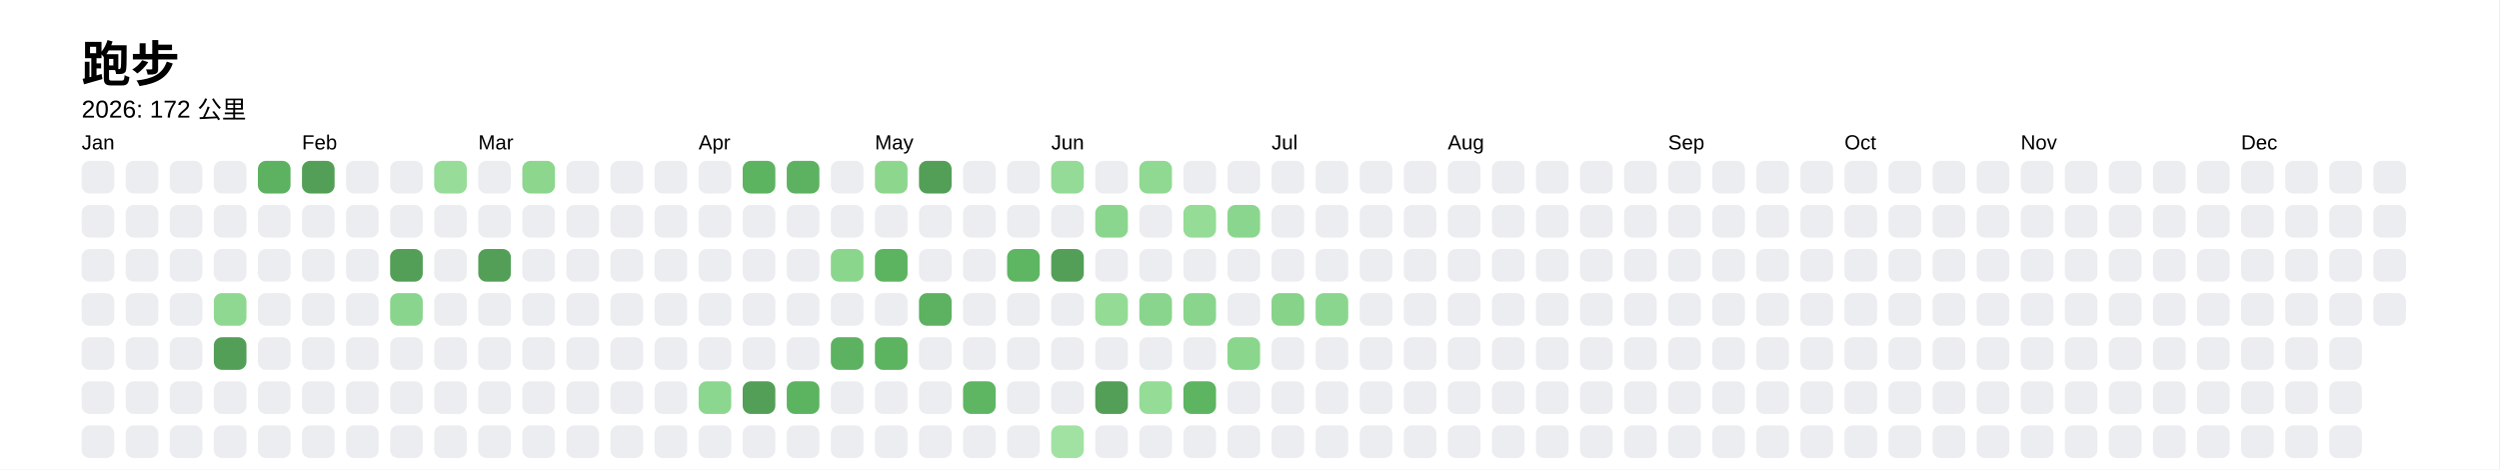
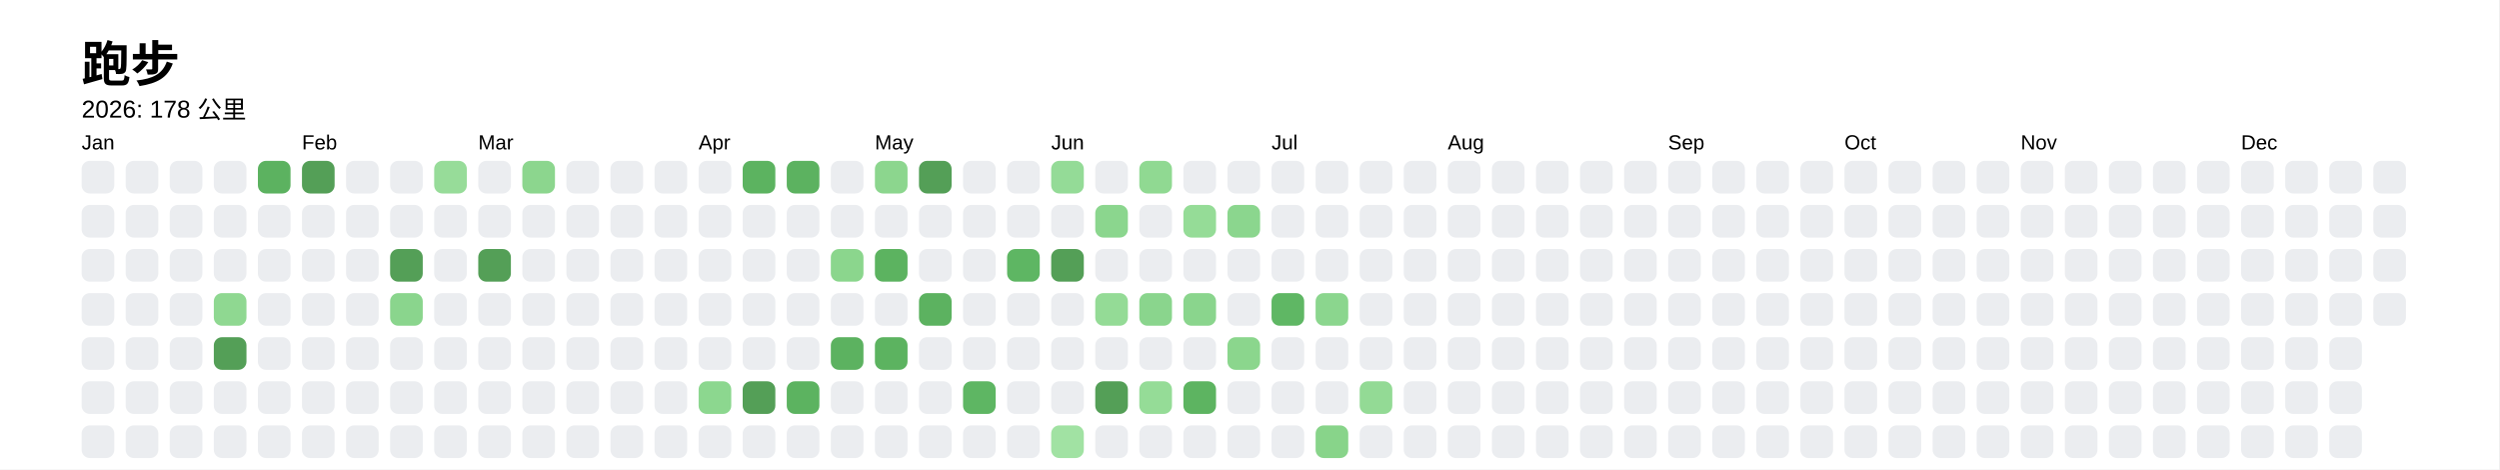
<svg xmlns="http://www.w3.org/2000/svg" baseProfile="full" height="57.5mm" version="1.1" viewBox="0,0,306.2,57.5" width="306.2mm">
  <defs />
  <rect fill="#FFFFFF" height="57.5" width="306.2" x="0" y="0" />
  <text fill="#000000" style="font-size:6px; font-family:Arial; font-weight:bold;" x="10" y="10">跑步</text>
-   <text fill="#000000" style="font-size:3px; font-family:Arial;" x="10" y="14.4">2026: 172 公里</text>
+   <text fill="#000000" style="font-size:3px; font-family:Arial;" x="10" y="14.4">2026: 178 公里</text>
  <text fill="#000000" style="font-size:2.5px; font-family:Arial" x="10" y="18.3">Jan</text>
  <rect fill="#EBEDF0" height="4" rx="1" ry="1" width="4" x="10" y="19.7" />
  <rect fill="#EBEDF0" height="4" rx="1" ry="1" width="4" x="10" y="25.1" />
  <rect fill="#EBEDF0" height="4" rx="1" ry="1" width="4" x="10" y="30.5" />
  <rect fill="#EBEDF0" height="4" rx="1" ry="1" width="4" x="10" y="35.9" />
  <rect fill="#EBEDF0" height="4" rx="1" ry="1" width="4" x="10" y="41.3" />
  <rect fill="#EBEDF0" height="4" rx="1" ry="1" width="4" x="10" y="46.7" />
  <rect fill="#EBEDF0" height="4" rx="1" ry="1" width="4" x="10" y="52.1" />
  <rect fill="#EBEDF0" height="4" rx="1" ry="1" width="4" x="15.4" y="19.7" />
  <rect fill="#EBEDF0" height="4" rx="1" ry="1" width="4" x="15.4" y="25.1" />
  <rect fill="#EBEDF0" height="4" rx="1" ry="1" width="4" x="15.4" y="30.5" />
  <rect fill="#EBEDF0" height="4" rx="1" ry="1" width="4" x="15.4" y="35.9" />
  <rect fill="#EBEDF0" height="4" rx="1" ry="1" width="4" x="15.4" y="41.3" />
  <rect fill="#EBEDF0" height="4" rx="1" ry="1" width="4" x="15.4" y="46.7" />
  <rect fill="#EBEDF0" height="4" rx="1" ry="1" width="4" x="15.4" y="52.1" />
  <rect fill="#EBEDF0" height="4" rx="1" ry="1" width="4" x="20.8" y="19.7" />
  <rect fill="#EBEDF0" height="4" rx="1" ry="1" width="4" x="20.8" y="25.1" />
  <rect fill="#EBEDF0" height="4" rx="1" ry="1" width="4" x="20.8" y="30.5" />
  <rect fill="#EBEDF0" height="4" rx="1" ry="1" width="4" x="20.8" y="35.9" />
  <rect fill="#EBEDF0" height="4" rx="1" ry="1" width="4" x="20.8" y="41.3" />
  <rect fill="#EBEDF0" height="4" rx="1" ry="1" width="4" x="20.8" y="46.7" />
  <rect fill="#EBEDF0" height="4" rx="1" ry="1" width="4" x="20.8" y="52.1" />
  <rect fill="#EBEDF0" height="4" rx="1" ry="1" width="4" x="26.2" y="19.7" />
  <rect fill="#EBEDF0" height="4" rx="1" ry="1" width="4" x="26.2" y="25.1" />
  <rect fill="#EBEDF0" height="4" rx="1" ry="1" width="4" x="26.2" y="30.5" />
  <rect fill="#8fd891" height="4" rx="1" ry="1" width="4" x="26.2" y="35.9" />
  <rect fill="#549F57" height="4" rx="1" ry="1" width="4" x="26.2" y="41.3" />
  <rect fill="#EBEDF0" height="4" rx="1" ry="1" width="4" x="26.2" y="46.7" />
  <rect fill="#EBEDF0" height="4" rx="1" ry="1" width="4" x="26.2" y="52.1" />
  <rect fill="#5cb260" height="4" rx="1" ry="1" width="4" x="31.6" y="19.7" />
  <rect fill="#EBEDF0" height="4" rx="1" ry="1" width="4" x="31.6" y="25.1" />
  <rect fill="#EBEDF0" height="4" rx="1" ry="1" width="4" x="31.6" y="30.5" />
  <rect fill="#EBEDF0" height="4" rx="1" ry="1" width="4" x="31.6" y="35.9" />
  <rect fill="#EBEDF0" height="4" rx="1" ry="1" width="4" x="31.6" y="41.3" />
  <rect fill="#EBEDF0" height="4" rx="1" ry="1" width="4" x="31.6" y="46.7" />
  <rect fill="#EBEDF0" height="4" rx="1" ry="1" width="4" x="31.6" y="52.1" />
  <text fill="#000000" style="font-size:2.5px; font-family:Arial" x="37.0" y="18.3">Feb</text>
  <rect fill="#549F57" height="4" rx="1" ry="1" width="4" x="37.0" y="19.7" />
  <rect fill="#EBEDF0" height="4" rx="1" ry="1" width="4" x="37.0" y="25.1" />
  <rect fill="#EBEDF0" height="4" rx="1" ry="1" width="4" x="37.0" y="30.5" />
  <rect fill="#EBEDF0" height="4" rx="1" ry="1" width="4" x="37.0" y="35.9" />
  <rect fill="#EBEDF0" height="4" rx="1" ry="1" width="4" x="37.0" y="41.3" />
  <rect fill="#EBEDF0" height="4" rx="1" ry="1" width="4" x="37.0" y="46.7" />
  <rect fill="#EBEDF0" height="4" rx="1" ry="1" width="4" x="37.0" y="52.1" />
  <rect fill="#EBEDF0" height="4" rx="1" ry="1" width="4" x="42.4" y="19.7" />
  <rect fill="#EBEDF0" height="4" rx="1" ry="1" width="4" x="42.4" y="25.1" />
  <rect fill="#EBEDF0" height="4" rx="1" ry="1" width="4" x="42.4" y="30.5" />
  <rect fill="#EBEDF0" height="4" rx="1" ry="1" width="4" x="42.4" y="35.9" />
  <rect fill="#EBEDF0" height="4" rx="1" ry="1" width="4" x="42.4" y="41.3" />
  <rect fill="#EBEDF0" height="4" rx="1" ry="1" width="4" x="42.4" y="46.7" />
  <rect fill="#EBEDF0" height="4" rx="1" ry="1" width="4" x="42.4" y="52.1" />
  <rect fill="#EBEDF0" height="4" rx="1" ry="1" width="4" x="47.8" y="19.7" />
  <rect fill="#EBEDF0" height="4" rx="1" ry="1" width="4" x="47.8" y="25.1" />
  <rect fill="#549F57" height="4" rx="1" ry="1" width="4" x="47.8" y="30.5" />
  <rect fill="#8ad58d" height="4" rx="1" ry="1" width="4" x="47.8" y="35.9" />
  <rect fill="#EBEDF0" height="4" rx="1" ry="1" width="4" x="47.8" y="41.3" />
  <rect fill="#EBEDF0" height="4" rx="1" ry="1" width="4" x="47.8" y="46.7" />
  <rect fill="#EBEDF0" height="4" rx="1" ry="1" width="4" x="47.8" y="52.1" />
  <rect fill="#97dc99" height="4" rx="1" ry="1" width="4" x="53.2" y="19.7" />
  <rect fill="#EBEDF0" height="4" rx="1" ry="1" width="4" x="53.2" y="25.1" />
  <rect fill="#EBEDF0" height="4" rx="1" ry="1" width="4" x="53.2" y="30.5" />
  <rect fill="#EBEDF0" height="4" rx="1" ry="1" width="4" x="53.2" y="35.9" />
  <rect fill="#EBEDF0" height="4" rx="1" ry="1" width="4" x="53.2" y="41.3" />
  <rect fill="#EBEDF0" height="4" rx="1" ry="1" width="4" x="53.2" y="46.7" />
  <rect fill="#EBEDF0" height="4" rx="1" ry="1" width="4" x="53.2" y="52.1" />
  <text fill="#000000" style="font-size:2.5px; font-family:Arial" x="58.6" y="18.3">Mar</text>
  <rect fill="#EBEDF0" height="4" rx="1" ry="1" width="4" x="58.6" y="19.7" />
  <rect fill="#EBEDF0" height="4" rx="1" ry="1" width="4" x="58.6" y="25.1" />
  <rect fill="#549F57" height="4" rx="1" ry="1" width="4" x="58.6" y="30.5" />
  <rect fill="#EBEDF0" height="4" rx="1" ry="1" width="4" x="58.6" y="35.9" />
  <rect fill="#EBEDF0" height="4" rx="1" ry="1" width="4" x="58.6" y="41.3" />
  <rect fill="#EBEDF0" height="4" rx="1" ry="1" width="4" x="58.6" y="46.7" />
  <rect fill="#EBEDF0" height="4" rx="1" ry="1" width="4" x="58.6" y="52.1" />
  <rect fill="#8cd68e" height="4" rx="1" ry="1" width="4" x="64" y="19.7" />
  <rect fill="#EBEDF0" height="4" rx="1" ry="1" width="4" x="64" y="25.1" />
  <rect fill="#EBEDF0" height="4" rx="1" ry="1" width="4" x="64" y="30.5" />
  <rect fill="#EBEDF0" height="4" rx="1" ry="1" width="4" x="64" y="35.9" />
  <rect fill="#EBEDF0" height="4" rx="1" ry="1" width="4" x="64" y="41.3" />
  <rect fill="#EBEDF0" height="4" rx="1" ry="1" width="4" x="64" y="46.7" />
  <rect fill="#EBEDF0" height="4" rx="1" ry="1" width="4" x="64" y="52.1" />
  <rect fill="#EBEDF0" height="4" rx="1" ry="1" width="4" x="69.4" y="19.7" />
  <rect fill="#EBEDF0" height="4" rx="1" ry="1" width="4" x="69.4" y="25.1" />
  <rect fill="#EBEDF0" height="4" rx="1" ry="1" width="4" x="69.4" y="30.5" />
  <rect fill="#EBEDF0" height="4" rx="1" ry="1" width="4" x="69.4" y="35.9" />
  <rect fill="#EBEDF0" height="4" rx="1" ry="1" width="4" x="69.4" y="41.3" />
  <rect fill="#EBEDF0" height="4" rx="1" ry="1" width="4" x="69.4" y="46.7" />
  <rect fill="#EBEDF0" height="4" rx="1" ry="1" width="4" x="69.4" y="52.1" />
  <rect fill="#EBEDF0" height="4" rx="1" ry="1" width="4" x="74.8" y="19.7" />
  <rect fill="#EBEDF0" height="4" rx="1" ry="1" width="4" x="74.8" y="25.1" />
  <rect fill="#EBEDF0" height="4" rx="1" ry="1" width="4" x="74.8" y="30.5" />
  <rect fill="#EBEDF0" height="4" rx="1" ry="1" width="4" x="74.8" y="35.9" />
  <rect fill="#EBEDF0" height="4" rx="1" ry="1" width="4" x="74.8" y="41.3" />
  <rect fill="#EBEDF0" height="4" rx="1" ry="1" width="4" x="74.8" y="46.7" />
  <rect fill="#EBEDF0" height="4" rx="1" ry="1" width="4" x="74.8" y="52.1" />
  <rect fill="#EBEDF0" height="4" rx="1" ry="1" width="4" x="80.2" y="19.7" />
  <rect fill="#EBEDF0" height="4" rx="1" ry="1" width="4" x="80.2" y="25.1" />
  <rect fill="#EBEDF0" height="4" rx="1" ry="1" width="4" x="80.2" y="30.5" />
  <rect fill="#EBEDF0" height="4" rx="1" ry="1" width="4" x="80.2" y="35.9" />
  <rect fill="#EBEDF0" height="4" rx="1" ry="1" width="4" x="80.2" y="41.3" />
  <rect fill="#EBEDF0" height="4" rx="1" ry="1" width="4" x="80.2" y="46.7" />
  <rect fill="#EBEDF0" height="4" rx="1" ry="1" width="4" x="80.2" y="52.1" />
  <text fill="#000000" style="font-size:2.5px; font-family:Arial" x="85.6" y="18.3">Apr</text>
  <rect fill="#EBEDF0" height="4" rx="1" ry="1" width="4" x="85.6" y="19.7" />
  <rect fill="#EBEDF0" height="4" rx="1" ry="1" width="4" x="85.6" y="25.1" />
  <rect fill="#EBEDF0" height="4" rx="1" ry="1" width="4" x="85.6" y="30.5" />
  <rect fill="#EBEDF0" height="4" rx="1" ry="1" width="4" x="85.6" y="35.9" />
  <rect fill="#EBEDF0" height="4" rx="1" ry="1" width="4" x="85.6" y="41.3" />
  <rect fill="#8cd78f" height="4" rx="1" ry="1" width="4" x="85.6" y="46.7" />
  <rect fill="#EBEDF0" height="4" rx="1" ry="1" width="4" x="85.6" y="52.1" />
  <rect fill="#5cb360" height="4" rx="1" ry="1" width="4" x="91" y="19.7" />
  <rect fill="#EBEDF0" height="4" rx="1" ry="1" width="4" x="91" y="25.1" />
  <rect fill="#EBEDF0" height="4" rx="1" ry="1" width="4" x="91" y="30.5" />
  <rect fill="#EBEDF0" height="4" rx="1" ry="1" width="4" x="91" y="35.9" />
  <rect fill="#EBEDF0" height="4" rx="1" ry="1" width="4" x="91" y="41.3" />
  <rect fill="#549F57" height="4" rx="1" ry="1" width="4" x="91" y="46.7" />
  <rect fill="#EBEDF0" height="4" rx="1" ry="1" width="4" x="91" y="52.1" />
  <rect fill="#5cb260" height="4" rx="1" ry="1" width="4" x="96.4" y="19.7" />
  <rect fill="#EBEDF0" height="4" rx="1" ry="1" width="4" x="96.4" y="25.1" />
  <rect fill="#EBEDF0" height="4" rx="1" ry="1" width="4" x="96.4" y="30.5" />
  <rect fill="#EBEDF0" height="4" rx="1" ry="1" width="4" x="96.4" y="35.9" />
  <rect fill="#EBEDF0" height="4" rx="1" ry="1" width="4" x="96.4" y="41.3" />
  <rect fill="#5cb360" height="4" rx="1" ry="1" width="4" x="96.4" y="46.7" />
  <rect fill="#EBEDF0" height="4" rx="1" ry="1" width="4" x="96.4" y="52.1" />
  <rect fill="#EBEDF0" height="4" rx="1" ry="1" width="4" x="101.8" y="19.7" />
  <rect fill="#EBEDF0" height="4" rx="1" ry="1" width="4" x="101.8" y="25.1" />
  <rect fill="#8bd68d" height="4" rx="1" ry="1" width="4" x="101.8" y="30.5" />
  <rect fill="#EBEDF0" height="4" rx="1" ry="1" width="4" x="101.8" y="35.9" />
  <rect fill="#5cb260" height="4" rx="1" ry="1" width="4" x="101.8" y="41.3" />
  <rect fill="#EBEDF0" height="4" rx="1" ry="1" width="4" x="101.8" y="46.7" />
  <rect fill="#EBEDF0" height="4" rx="1" ry="1" width="4" x="101.8" y="52.1" />
  <text fill="#000000" style="font-size:2.5px; font-family:Arial" x="107.2" y="18.3">May</text>
  <rect fill="#8cd68e" height="4" rx="1" ry="1" width="4" x="107.2" y="19.7" />
  <rect fill="#EBEDF0" height="4" rx="1" ry="1" width="4" x="107.2" y="25.1" />
  <rect fill="#5cb360" height="4" rx="1" ry="1" width="4" x="107.2" y="30.5" />
  <rect fill="#EBEDF0" height="4" rx="1" ry="1" width="4" x="107.2" y="35.9" />
  <rect fill="#5cb360" height="4" rx="1" ry="1" width="4" x="107.2" y="41.3" />
  <rect fill="#EBEDF0" height="4" rx="1" ry="1" width="4" x="107.2" y="46.7" />
  <rect fill="#EBEDF0" height="4" rx="1" ry="1" width="4" x="107.2" y="52.1" />
  <rect fill="#549F57" height="4" rx="1" ry="1" width="4" x="112.6" y="19.7" />
  <rect fill="#EBEDF0" height="4" rx="1" ry="1" width="4" x="112.6" y="25.1" />
  <rect fill="#EBEDF0" height="4" rx="1" ry="1" width="4" x="112.6" y="30.5" />
  <rect fill="#5cb260" height="4" rx="1" ry="1" width="4" x="112.6" y="35.9" />
  <rect fill="#EBEDF0" height="4" rx="1" ry="1" width="4" x="112.6" y="41.3" />
  <rect fill="#EBEDF0" height="4" rx="1" ry="1" width="4" x="112.6" y="46.7" />
  <rect fill="#EBEDF0" height="4" rx="1" ry="1" width="4" x="112.6" y="52.1" />
  <rect fill="#EBEDF0" height="4" rx="1" ry="1" width="4" x="118" y="19.7" />
  <rect fill="#EBEDF0" height="4" rx="1" ry="1" width="4" x="118" y="25.1" />
  <rect fill="#EBEDF0" height="4" rx="1" ry="1" width="4" x="118" y="30.5" />
  <rect fill="#EBEDF0" height="4" rx="1" ry="1" width="4" x="118" y="35.9" />
  <rect fill="#EBEDF0" height="4" rx="1" ry="1" width="4" x="118" y="41.3" />
  <rect fill="#5eb663" height="4" rx="1" ry="1" width="4" x="118" y="46.7" />
  <rect fill="#EBEDF0" height="4" rx="1" ry="1" width="4" x="118" y="52.1" />
  <rect fill="#EBEDF0" height="4" rx="1" ry="1" width="4" x="123.4" y="19.7" />
  <rect fill="#EBEDF0" height="4" rx="1" ry="1" width="4" x="123.4" y="25.1" />
  <rect fill="#5eb663" height="4" rx="1" ry="1" width="4" x="123.4" y="30.5" />
  <rect fill="#EBEDF0" height="4" rx="1" ry="1" width="4" x="123.4" y="35.9" />
  <rect fill="#EBEDF0" height="4" rx="1" ry="1" width="4" x="123.4" y="41.3" />
  <rect fill="#EBEDF0" height="4" rx="1" ry="1" width="4" x="123.4" y="46.7" />
  <rect fill="#EBEDF0" height="4" rx="1" ry="1" width="4" x="123.4" y="52.1" />
  <text fill="#000000" style="font-size:2.5px; font-family:Arial" x="128.8" y="18.3">Jun</text>
  <rect fill="#94db97" height="4" rx="1" ry="1" width="4" x="128.8" y="19.7" />
  <rect fill="#EBEDF0" height="4" rx="1" ry="1" width="4" x="128.8" y="25.1" />
  <rect fill="#549F57" height="4" rx="1" ry="1" width="4" x="128.8" y="30.5" />
  <rect fill="#EBEDF0" height="4" rx="1" ry="1" width="4" x="128.8" y="35.9" />
  <rect fill="#EBEDF0" height="4" rx="1" ry="1" width="4" x="128.8" y="41.3" />
  <rect fill="#EBEDF0" height="4" rx="1" ry="1" width="4" x="128.8" y="46.7" />
  <rect fill="#a1e2a3" height="4" rx="1" ry="1" width="4" x="128.8" y="52.1" />
  <rect fill="#EBEDF0" height="4" rx="1" ry="1" width="4" x="134.2" y="19.7" />
  <rect fill="#8bd68e" height="4" rx="1" ry="1" width="4" x="134.2" y="25.1" />
  <rect fill="#EBEDF0" height="4" rx="1" ry="1" width="4" x="134.2" y="30.5" />
  <rect fill="#94db96" height="4" rx="1" ry="1" width="4" x="134.2" y="35.9" />
  <rect fill="#EBEDF0" height="4" rx="1" ry="1" width="4" x="134.2" y="41.3" />
  <rect fill="#549F57" height="4" rx="1" ry="1" width="4" x="134.2" y="46.7" />
  <rect fill="#EBEDF0" height="4" rx="1" ry="1" width="4" x="134.2" y="52.1" />
  <rect fill="#90d992" height="4" rx="1" ry="1" width="4" x="139.6" y="19.7" />
  <rect fill="#EBEDF0" height="4" rx="1" ry="1" width="4" x="139.6" y="25.1" />
  <rect fill="#EBEDF0" height="4" rx="1" ry="1" width="4" x="139.6" y="30.5" />
  <rect fill="#8ad58d" height="4" rx="1" ry="1" width="4" x="139.6" y="35.9" />
  <rect fill="#EBEDF0" height="4" rx="1" ry="1" width="4" x="139.6" y="41.3" />
  <rect fill="#95dc97" height="4" rx="1" ry="1" width="4" x="139.6" y="46.7" />
  <rect fill="#EBEDF0" height="4" rx="1" ry="1" width="4" x="139.6" y="52.1" />
  <rect fill="#EBEDF0" height="4" rx="1" ry="1" width="4" x="145" y="19.7" />
  <rect fill="#95dc97" height="4" rx="1" ry="1" width="4" x="145" y="25.1" />
  <rect fill="#EBEDF0" height="4" rx="1" ry="1" width="4" x="145" y="30.5" />
  <rect fill="#8ad58d" height="4" rx="1" ry="1" width="4" x="145" y="35.9" />
  <rect fill="#EBEDF0" height="4" rx="1" ry="1" width="4" x="145" y="41.3" />
  <rect fill="#5db461" height="4" rx="1" ry="1" width="4" x="145" y="46.7" />
  <rect fill="#EBEDF0" height="4" rx="1" ry="1" width="4" x="145" y="52.1" />
  <rect fill="#EBEDF0" height="4" rx="1" ry="1" width="4" x="150.4" y="19.7" />
  <rect fill="#8bd68e" height="4" rx="1" ry="1" width="4" x="150.4" y="25.1" />
  <rect fill="#EBEDF0" height="4" rx="1" ry="1" width="4" x="150.4" y="30.5" />
  <rect fill="#EBEDF0" height="4" rx="1" ry="1" width="4" x="150.4" y="35.9" />
  <rect fill="#8bd68d" height="4" rx="1" ry="1" width="4" x="150.4" y="41.3" />
  <rect fill="#EBEDF0" height="4" rx="1" ry="1" width="4" x="150.4" y="46.7" />
  <rect fill="#EBEDF0" height="4" rx="1" ry="1" width="4" x="150.4" y="52.1" />
  <text fill="#000000" style="font-size:2.5px; font-family:Arial" x="155.8" y="18.3">Jul</text>
  <rect fill="#EBEDF0" height="4" rx="1" ry="1" width="4" x="155.8" y="19.7" />
  <rect fill="#EBEDF0" height="4" rx="1" ry="1" width="4" x="155.8" y="25.1" />
  <rect fill="#EBEDF0" height="4" rx="1" ry="1" width="4" x="155.8" y="30.5" />
-   <rect fill="#86d389" height="4" rx="1" ry="1" width="4" x="155.8" y="35.9" />
+   <rect fill="#5fb764" height="4" rx="1" ry="1" width="4" x="155.8" y="35.9" />
  <rect fill="#EBEDF0" height="4" rx="1" ry="1" width="4" x="155.8" y="41.3" />
  <rect fill="#EBEDF0" height="4" rx="1" ry="1" width="4" x="155.8" y="46.7" />
  <rect fill="#EBEDF0" height="4" rx="1" ry="1" width="4" x="155.8" y="52.1" />
  <rect fill="#EBEDF0" height="4" rx="1" ry="1" width="4" x="161.2" y="19.7" />
  <rect fill="#EBEDF0" height="4" rx="1" ry="1" width="4" x="161.2" y="25.1" />
  <rect fill="#EBEDF0" height="4" rx="1" ry="1" width="4" x="161.2" y="30.5" />
  <rect fill="#8bd68e" height="4" rx="1" ry="1" width="4" x="161.2" y="35.9" />
  <rect fill="#EBEDF0" height="4" rx="1" ry="1" width="4" x="161.2" y="41.3" />
  <rect fill="#EBEDF0" height="4" rx="1" ry="1" width="4" x="161.2" y="46.7" />
-   <rect fill="#EBEDF0" height="4" rx="1" ry="1" width="4" x="161.2" y="52.1" />
+   <rect fill="#88d48a" height="4" rx="1" ry="1" width="4" x="161.2" y="52.1" />
  <rect fill="#EBEDF0" height="4" rx="1" ry="1" width="4" x="166.6" y="19.7" />
  <rect fill="#EBEDF0" height="4" rx="1" ry="1" width="4" x="166.6" y="25.1" />
  <rect fill="#EBEDF0" height="4" rx="1" ry="1" width="4" x="166.6" y="30.5" />
  <rect fill="#EBEDF0" height="4" rx="1" ry="1" width="4" x="166.6" y="35.9" />
  <rect fill="#EBEDF0" height="4" rx="1" ry="1" width="4" x="166.6" y="41.3" />
-   <rect fill="#EBEDF0" height="4" rx="1" ry="1" width="4" x="166.6" y="46.7" />
+   <rect fill="#93da95" height="4" rx="1" ry="1" width="4" x="166.6" y="46.7" />
  <rect fill="#EBEDF0" height="4" rx="1" ry="1" width="4" x="166.6" y="52.1" />
  <rect fill="#EBEDF0" height="4" rx="1" ry="1" width="4" x="172" y="19.7" />
  <rect fill="#EBEDF0" height="4" rx="1" ry="1" width="4" x="172" y="25.1" />
  <rect fill="#EBEDF0" height="4" rx="1" ry="1" width="4" x="172" y="30.5" />
  <rect fill="#EBEDF0" height="4" rx="1" ry="1" width="4" x="172" y="35.9" />
  <rect fill="#EBEDF0" height="4" rx="1" ry="1" width="4" x="172" y="41.3" />
  <rect fill="#EBEDF0" height="4" rx="1" ry="1" width="4" x="172" y="46.7" />
  <rect fill="#EBEDF0" height="4" rx="1" ry="1" width="4" x="172" y="52.1" />
  <text fill="#000000" style="font-size:2.5px; font-family:Arial" x="177.4" y="18.3">Aug</text>
  <rect fill="#EBEDF0" height="4" rx="1" ry="1" width="4" x="177.4" y="19.7" />
  <rect fill="#EBEDF0" height="4" rx="1" ry="1" width="4" x="177.4" y="25.1" />
  <rect fill="#EBEDF0" height="4" rx="1" ry="1" width="4" x="177.4" y="30.5" />
  <rect fill="#EBEDF0" height="4" rx="1" ry="1" width="4" x="177.4" y="35.9" />
  <rect fill="#EBEDF0" height="4" rx="1" ry="1" width="4" x="177.4" y="41.3" />
  <rect fill="#EBEDF0" height="4" rx="1" ry="1" width="4" x="177.4" y="46.7" />
  <rect fill="#EBEDF0" height="4" rx="1" ry="1" width="4" x="177.4" y="52.1" />
  <rect fill="#EBEDF0" height="4" rx="1" ry="1" width="4" x="182.8" y="19.7" />
  <rect fill="#EBEDF0" height="4" rx="1" ry="1" width="4" x="182.8" y="25.1" />
  <rect fill="#EBEDF0" height="4" rx="1" ry="1" width="4" x="182.8" y="30.5" />
  <rect fill="#EBEDF0" height="4" rx="1" ry="1" width="4" x="182.8" y="35.9" />
  <rect fill="#EBEDF0" height="4" rx="1" ry="1" width="4" x="182.8" y="41.3" />
  <rect fill="#EBEDF0" height="4" rx="1" ry="1" width="4" x="182.8" y="46.7" />
  <rect fill="#EBEDF0" height="4" rx="1" ry="1" width="4" x="182.8" y="52.1" />
  <rect fill="#EBEDF0" height="4" rx="1" ry="1" width="4" x="188.2" y="19.7" />
  <rect fill="#EBEDF0" height="4" rx="1" ry="1" width="4" x="188.2" y="25.1" />
  <rect fill="#EBEDF0" height="4" rx="1" ry="1" width="4" x="188.2" y="30.5" />
  <rect fill="#EBEDF0" height="4" rx="1" ry="1" width="4" x="188.2" y="35.9" />
  <rect fill="#EBEDF0" height="4" rx="1" ry="1" width="4" x="188.2" y="41.3" />
  <rect fill="#EBEDF0" height="4" rx="1" ry="1" width="4" x="188.2" y="46.7" />
  <rect fill="#EBEDF0" height="4" rx="1" ry="1" width="4" x="188.2" y="52.1" />
  <rect fill="#EBEDF0" height="4" rx="1" ry="1" width="4" x="193.6" y="19.7" />
  <rect fill="#EBEDF0" height="4" rx="1" ry="1" width="4" x="193.6" y="25.1" />
  <rect fill="#EBEDF0" height="4" rx="1" ry="1" width="4" x="193.6" y="30.5" />
  <rect fill="#EBEDF0" height="4" rx="1" ry="1" width="4" x="193.6" y="35.9" />
  <rect fill="#EBEDF0" height="4" rx="1" ry="1" width="4" x="193.6" y="41.3" />
  <rect fill="#EBEDF0" height="4" rx="1" ry="1" width="4" x="193.6" y="46.7" />
  <rect fill="#EBEDF0" height="4" rx="1" ry="1" width="4" x="193.6" y="52.1" />
  <rect fill="#EBEDF0" height="4" rx="1" ry="1" width="4" x="199" y="19.7" />
  <rect fill="#EBEDF0" height="4" rx="1" ry="1" width="4" x="199" y="25.1" />
  <rect fill="#EBEDF0" height="4" rx="1" ry="1" width="4" x="199" y="30.5" />
  <rect fill="#EBEDF0" height="4" rx="1" ry="1" width="4" x="199" y="35.9" />
  <rect fill="#EBEDF0" height="4" rx="1" ry="1" width="4" x="199" y="41.3" />
  <rect fill="#EBEDF0" height="4" rx="1" ry="1" width="4" x="199" y="46.7" />
  <rect fill="#EBEDF0" height="4" rx="1" ry="1" width="4" x="199" y="52.1" />
  <text fill="#000000" style="font-size:2.5px; font-family:Arial" x="204.4" y="18.3">Sep</text>
  <rect fill="#EBEDF0" height="4" rx="1" ry="1" width="4" x="204.4" y="19.7" />
  <rect fill="#EBEDF0" height="4" rx="1" ry="1" width="4" x="204.4" y="25.1" />
  <rect fill="#EBEDF0" height="4" rx="1" ry="1" width="4" x="204.4" y="30.5" />
  <rect fill="#EBEDF0" height="4" rx="1" ry="1" width="4" x="204.4" y="35.9" />
  <rect fill="#EBEDF0" height="4" rx="1" ry="1" width="4" x="204.4" y="41.3" />
  <rect fill="#EBEDF0" height="4" rx="1" ry="1" width="4" x="204.4" y="46.7" />
  <rect fill="#EBEDF0" height="4" rx="1" ry="1" width="4" x="204.4" y="52.1" />
  <rect fill="#EBEDF0" height="4" rx="1" ry="1" width="4" x="209.8" y="19.7" />
  <rect fill="#EBEDF0" height="4" rx="1" ry="1" width="4" x="209.8" y="25.1" />
  <rect fill="#EBEDF0" height="4" rx="1" ry="1" width="4" x="209.8" y="30.5" />
  <rect fill="#EBEDF0" height="4" rx="1" ry="1" width="4" x="209.8" y="35.9" />
  <rect fill="#EBEDF0" height="4" rx="1" ry="1" width="4" x="209.8" y="41.3" />
  <rect fill="#EBEDF0" height="4" rx="1" ry="1" width="4" x="209.8" y="46.7" />
  <rect fill="#EBEDF0" height="4" rx="1" ry="1" width="4" x="209.8" y="52.1" />
  <rect fill="#EBEDF0" height="4" rx="1" ry="1" width="4" x="215.2" y="19.7" />
  <rect fill="#EBEDF0" height="4" rx="1" ry="1" width="4" x="215.2" y="25.1" />
  <rect fill="#EBEDF0" height="4" rx="1" ry="1" width="4" x="215.2" y="30.5" />
  <rect fill="#EBEDF0" height="4" rx="1" ry="1" width="4" x="215.2" y="35.9" />
  <rect fill="#EBEDF0" height="4" rx="1" ry="1" width="4" x="215.2" y="41.3" />
  <rect fill="#EBEDF0" height="4" rx="1" ry="1" width="4" x="215.2" y="46.7" />
  <rect fill="#EBEDF0" height="4" rx="1" ry="1" width="4" x="215.2" y="52.1" />
  <rect fill="#EBEDF0" height="4" rx="1" ry="1" width="4" x="220.6" y="19.7" />
  <rect fill="#EBEDF0" height="4" rx="1" ry="1" width="4" x="220.6" y="25.1" />
  <rect fill="#EBEDF0" height="4" rx="1" ry="1" width="4" x="220.6" y="30.5" />
  <rect fill="#EBEDF0" height="4" rx="1" ry="1" width="4" x="220.6" y="35.9" />
  <rect fill="#EBEDF0" height="4" rx="1" ry="1" width="4" x="220.6" y="41.3" />
  <rect fill="#EBEDF0" height="4" rx="1" ry="1" width="4" x="220.6" y="46.7" />
  <rect fill="#EBEDF0" height="4" rx="1" ry="1" width="4" x="220.6" y="52.1" />
  <text fill="#000000" style="font-size:2.5px; font-family:Arial" x="226" y="18.3">Oct</text>
  <rect fill="#EBEDF0" height="4" rx="1" ry="1" width="4" x="226" y="19.7" />
  <rect fill="#EBEDF0" height="4" rx="1" ry="1" width="4" x="226" y="25.1" />
  <rect fill="#EBEDF0" height="4" rx="1" ry="1" width="4" x="226" y="30.5" />
  <rect fill="#EBEDF0" height="4" rx="1" ry="1" width="4" x="226" y="35.9" />
  <rect fill="#EBEDF0" height="4" rx="1" ry="1" width="4" x="226" y="41.3" />
  <rect fill="#EBEDF0" height="4" rx="1" ry="1" width="4" x="226" y="46.7" />
  <rect fill="#EBEDF0" height="4" rx="1" ry="1" width="4" x="226" y="52.1" />
  <rect fill="#EBEDF0" height="4" rx="1" ry="1" width="4" x="231.4" y="19.7" />
  <rect fill="#EBEDF0" height="4" rx="1" ry="1" width="4" x="231.4" y="25.1" />
  <rect fill="#EBEDF0" height="4" rx="1" ry="1" width="4" x="231.4" y="30.5" />
  <rect fill="#EBEDF0" height="4" rx="1" ry="1" width="4" x="231.4" y="35.9" />
  <rect fill="#EBEDF0" height="4" rx="1" ry="1" width="4" x="231.4" y="41.3" />
  <rect fill="#EBEDF0" height="4" rx="1" ry="1" width="4" x="231.4" y="46.7" />
  <rect fill="#EBEDF0" height="4" rx="1" ry="1" width="4" x="231.4" y="52.1" />
  <rect fill="#EBEDF0" height="4" rx="1" ry="1" width="4" x="236.8" y="19.7" />
  <rect fill="#EBEDF0" height="4" rx="1" ry="1" width="4" x="236.8" y="25.1" />
  <rect fill="#EBEDF0" height="4" rx="1" ry="1" width="4" x="236.8" y="30.5" />
  <rect fill="#EBEDF0" height="4" rx="1" ry="1" width="4" x="236.8" y="35.9" />
  <rect fill="#EBEDF0" height="4" rx="1" ry="1" width="4" x="236.8" y="41.3" />
  <rect fill="#EBEDF0" height="4" rx="1" ry="1" width="4" x="236.8" y="46.7" />
  <rect fill="#EBEDF0" height="4" rx="1" ry="1" width="4" x="236.8" y="52.1" />
  <rect fill="#EBEDF0" height="4" rx="1" ry="1" width="4" x="242.2" y="19.7" />
  <rect fill="#EBEDF0" height="4" rx="1" ry="1" width="4" x="242.2" y="25.1" />
  <rect fill="#EBEDF0" height="4" rx="1" ry="1" width="4" x="242.2" y="30.5" />
  <rect fill="#EBEDF0" height="4" rx="1" ry="1" width="4" x="242.2" y="35.9" />
  <rect fill="#EBEDF0" height="4" rx="1" ry="1" width="4" x="242.2" y="41.3" />
  <rect fill="#EBEDF0" height="4" rx="1" ry="1" width="4" x="242.2" y="46.7" />
  <rect fill="#EBEDF0" height="4" rx="1" ry="1" width="4" x="242.2" y="52.1" />
  <text fill="#000000" style="font-size:2.5px; font-family:Arial" x="247.6" y="18.3">Nov</text>
  <rect fill="#EBEDF0" height="4" rx="1" ry="1" width="4" x="247.6" y="19.7" />
  <rect fill="#EBEDF0" height="4" rx="1" ry="1" width="4" x="247.6" y="25.1" />
  <rect fill="#EBEDF0" height="4" rx="1" ry="1" width="4" x="247.6" y="30.5" />
  <rect fill="#EBEDF0" height="4" rx="1" ry="1" width="4" x="247.6" y="35.9" />
  <rect fill="#EBEDF0" height="4" rx="1" ry="1" width="4" x="247.6" y="41.3" />
  <rect fill="#EBEDF0" height="4" rx="1" ry="1" width="4" x="247.6" y="46.7" />
  <rect fill="#EBEDF0" height="4" rx="1" ry="1" width="4" x="247.6" y="52.1" />
  <rect fill="#EBEDF0" height="4" rx="1" ry="1" width="4" x="253" y="19.7" />
  <rect fill="#EBEDF0" height="4" rx="1" ry="1" width="4" x="253" y="25.1" />
  <rect fill="#EBEDF0" height="4" rx="1" ry="1" width="4" x="253" y="30.5" />
  <rect fill="#EBEDF0" height="4" rx="1" ry="1" width="4" x="253" y="35.9" />
  <rect fill="#EBEDF0" height="4" rx="1" ry="1" width="4" x="253" y="41.3" />
  <rect fill="#EBEDF0" height="4" rx="1" ry="1" width="4" x="253" y="46.7" />
  <rect fill="#EBEDF0" height="4" rx="1" ry="1" width="4" x="253" y="52.1" />
  <rect fill="#EBEDF0" height="4" rx="1" ry="1" width="4" x="258.4" y="19.7" />
  <rect fill="#EBEDF0" height="4" rx="1" ry="1" width="4" x="258.4" y="25.1" />
  <rect fill="#EBEDF0" height="4" rx="1" ry="1" width="4" x="258.4" y="30.5" />
  <rect fill="#EBEDF0" height="4" rx="1" ry="1" width="4" x="258.4" y="35.9" />
  <rect fill="#EBEDF0" height="4" rx="1" ry="1" width="4" x="258.4" y="41.3" />
  <rect fill="#EBEDF0" height="4" rx="1" ry="1" width="4" x="258.4" y="46.7" />
  <rect fill="#EBEDF0" height="4" rx="1" ry="1" width="4" x="258.4" y="52.1" />
  <rect fill="#EBEDF0" height="4" rx="1" ry="1" width="4" x="263.8" y="19.7" />
  <rect fill="#EBEDF0" height="4" rx="1" ry="1" width="4" x="263.8" y="25.1" />
  <rect fill="#EBEDF0" height="4" rx="1" ry="1" width="4" x="263.8" y="30.5" />
  <rect fill="#EBEDF0" height="4" rx="1" ry="1" width="4" x="263.8" y="35.9" />
  <rect fill="#EBEDF0" height="4" rx="1" ry="1" width="4" x="263.8" y="41.3" />
  <rect fill="#EBEDF0" height="4" rx="1" ry="1" width="4" x="263.8" y="46.7" />
  <rect fill="#EBEDF0" height="4" rx="1" ry="1" width="4" x="263.8" y="52.1" />
  <rect fill="#EBEDF0" height="4" rx="1" ry="1" width="4" x="269.2" y="19.7" />
  <rect fill="#EBEDF0" height="4" rx="1" ry="1" width="4" x="269.2" y="25.1" />
  <rect fill="#EBEDF0" height="4" rx="1" ry="1" width="4" x="269.2" y="30.5" />
  <rect fill="#EBEDF0" height="4" rx="1" ry="1" width="4" x="269.2" y="35.9" />
  <rect fill="#EBEDF0" height="4" rx="1" ry="1" width="4" x="269.2" y="41.3" />
  <rect fill="#EBEDF0" height="4" rx="1" ry="1" width="4" x="269.2" y="46.7" />
  <rect fill="#EBEDF0" height="4" rx="1" ry="1" width="4" x="269.2" y="52.1" />
  <text fill="#000000" style="font-size:2.5px; font-family:Arial" x="274.6" y="18.3">Dec</text>
  <rect fill="#EBEDF0" height="4" rx="1" ry="1" width="4" x="274.6" y="19.7" />
  <rect fill="#EBEDF0" height="4" rx="1" ry="1" width="4" x="274.6" y="25.1" />
  <rect fill="#EBEDF0" height="4" rx="1" ry="1" width="4" x="274.6" y="30.5" />
  <rect fill="#EBEDF0" height="4" rx="1" ry="1" width="4" x="274.6" y="35.9" />
  <rect fill="#EBEDF0" height="4" rx="1" ry="1" width="4" x="274.6" y="41.3" />
  <rect fill="#EBEDF0" height="4" rx="1" ry="1" width="4" x="274.6" y="46.7" />
  <rect fill="#EBEDF0" height="4" rx="1" ry="1" width="4" x="274.6" y="52.1" />
  <rect fill="#EBEDF0" height="4" rx="1" ry="1" width="4" x="280" y="19.7" />
  <rect fill="#EBEDF0" height="4" rx="1" ry="1" width="4" x="280" y="25.1" />
  <rect fill="#EBEDF0" height="4" rx="1" ry="1" width="4" x="280" y="30.5" />
  <rect fill="#EBEDF0" height="4" rx="1" ry="1" width="4" x="280" y="35.9" />
  <rect fill="#EBEDF0" height="4" rx="1" ry="1" width="4" x="280" y="41.3" />
  <rect fill="#EBEDF0" height="4" rx="1" ry="1" width="4" x="280" y="46.7" />
  <rect fill="#EBEDF0" height="4" rx="1" ry="1" width="4" x="280" y="52.1" />
  <rect fill="#EBEDF0" height="4" rx="1" ry="1" width="4" x="285.4" y="19.7" />
  <rect fill="#EBEDF0" height="4" rx="1" ry="1" width="4" x="285.4" y="25.1" />
  <rect fill="#EBEDF0" height="4" rx="1" ry="1" width="4" x="285.4" y="30.5" />
  <rect fill="#EBEDF0" height="4" rx="1" ry="1" width="4" x="285.4" y="35.9" />
  <rect fill="#EBEDF0" height="4" rx="1" ry="1" width="4" x="285.4" y="41.3" />
  <rect fill="#EBEDF0" height="4" rx="1" ry="1" width="4" x="285.4" y="46.7" />
  <rect fill="#EBEDF0" height="4" rx="1" ry="1" width="4" x="285.4" y="52.1" />
  <rect fill="#EBEDF0" height="4" rx="1" ry="1" width="4" x="290.8" y="19.7" />
  <rect fill="#EBEDF0" height="4" rx="1" ry="1" width="4" x="290.8" y="25.1" />
  <rect fill="#EBEDF0" height="4" rx="1" ry="1" width="4" x="290.8" y="30.5" />
  <rect fill="#EBEDF0" height="4" rx="1" ry="1" width="4" x="290.8" y="35.9" />
</svg>
